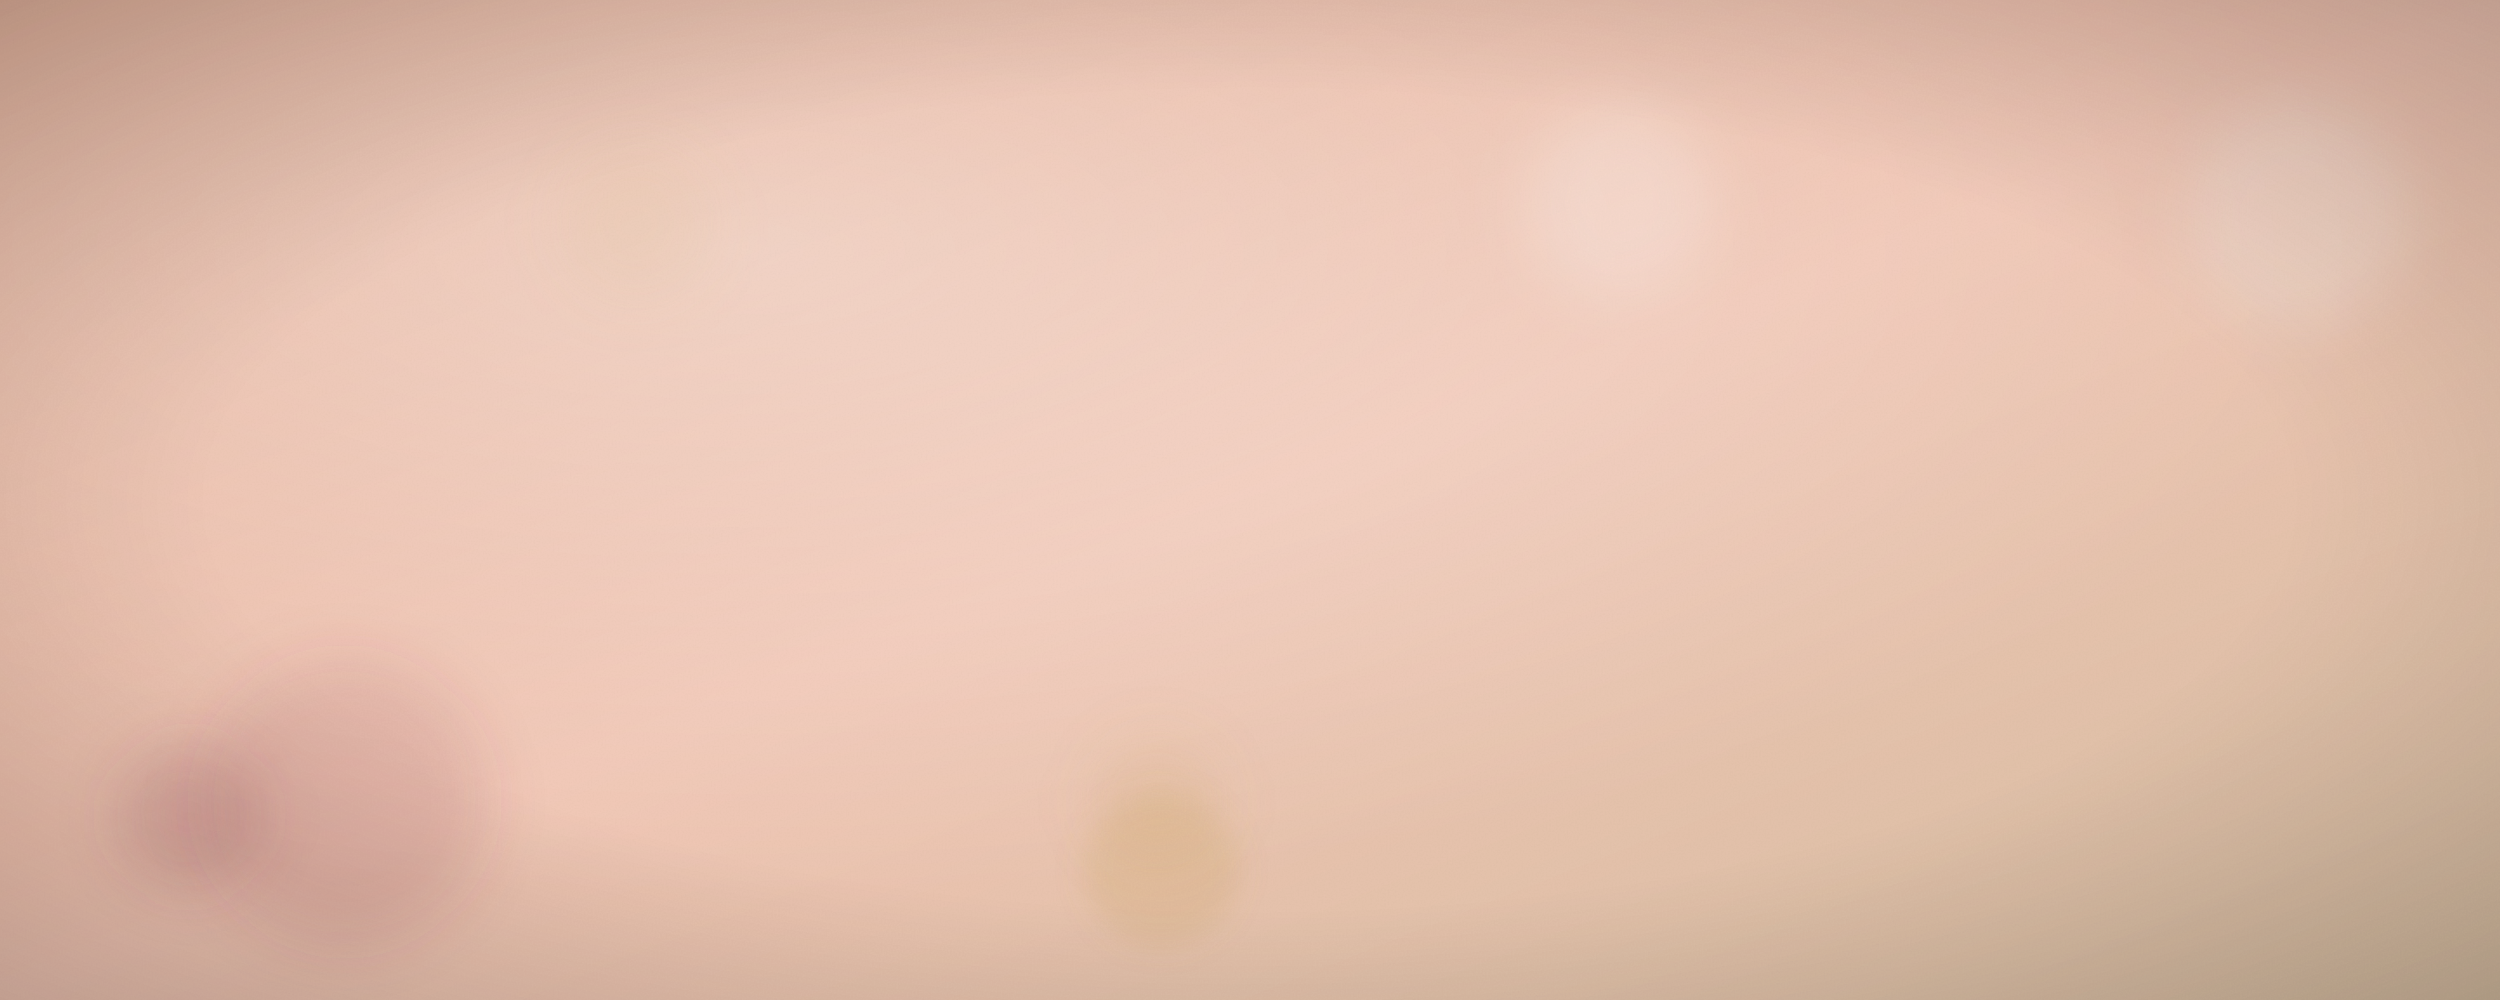
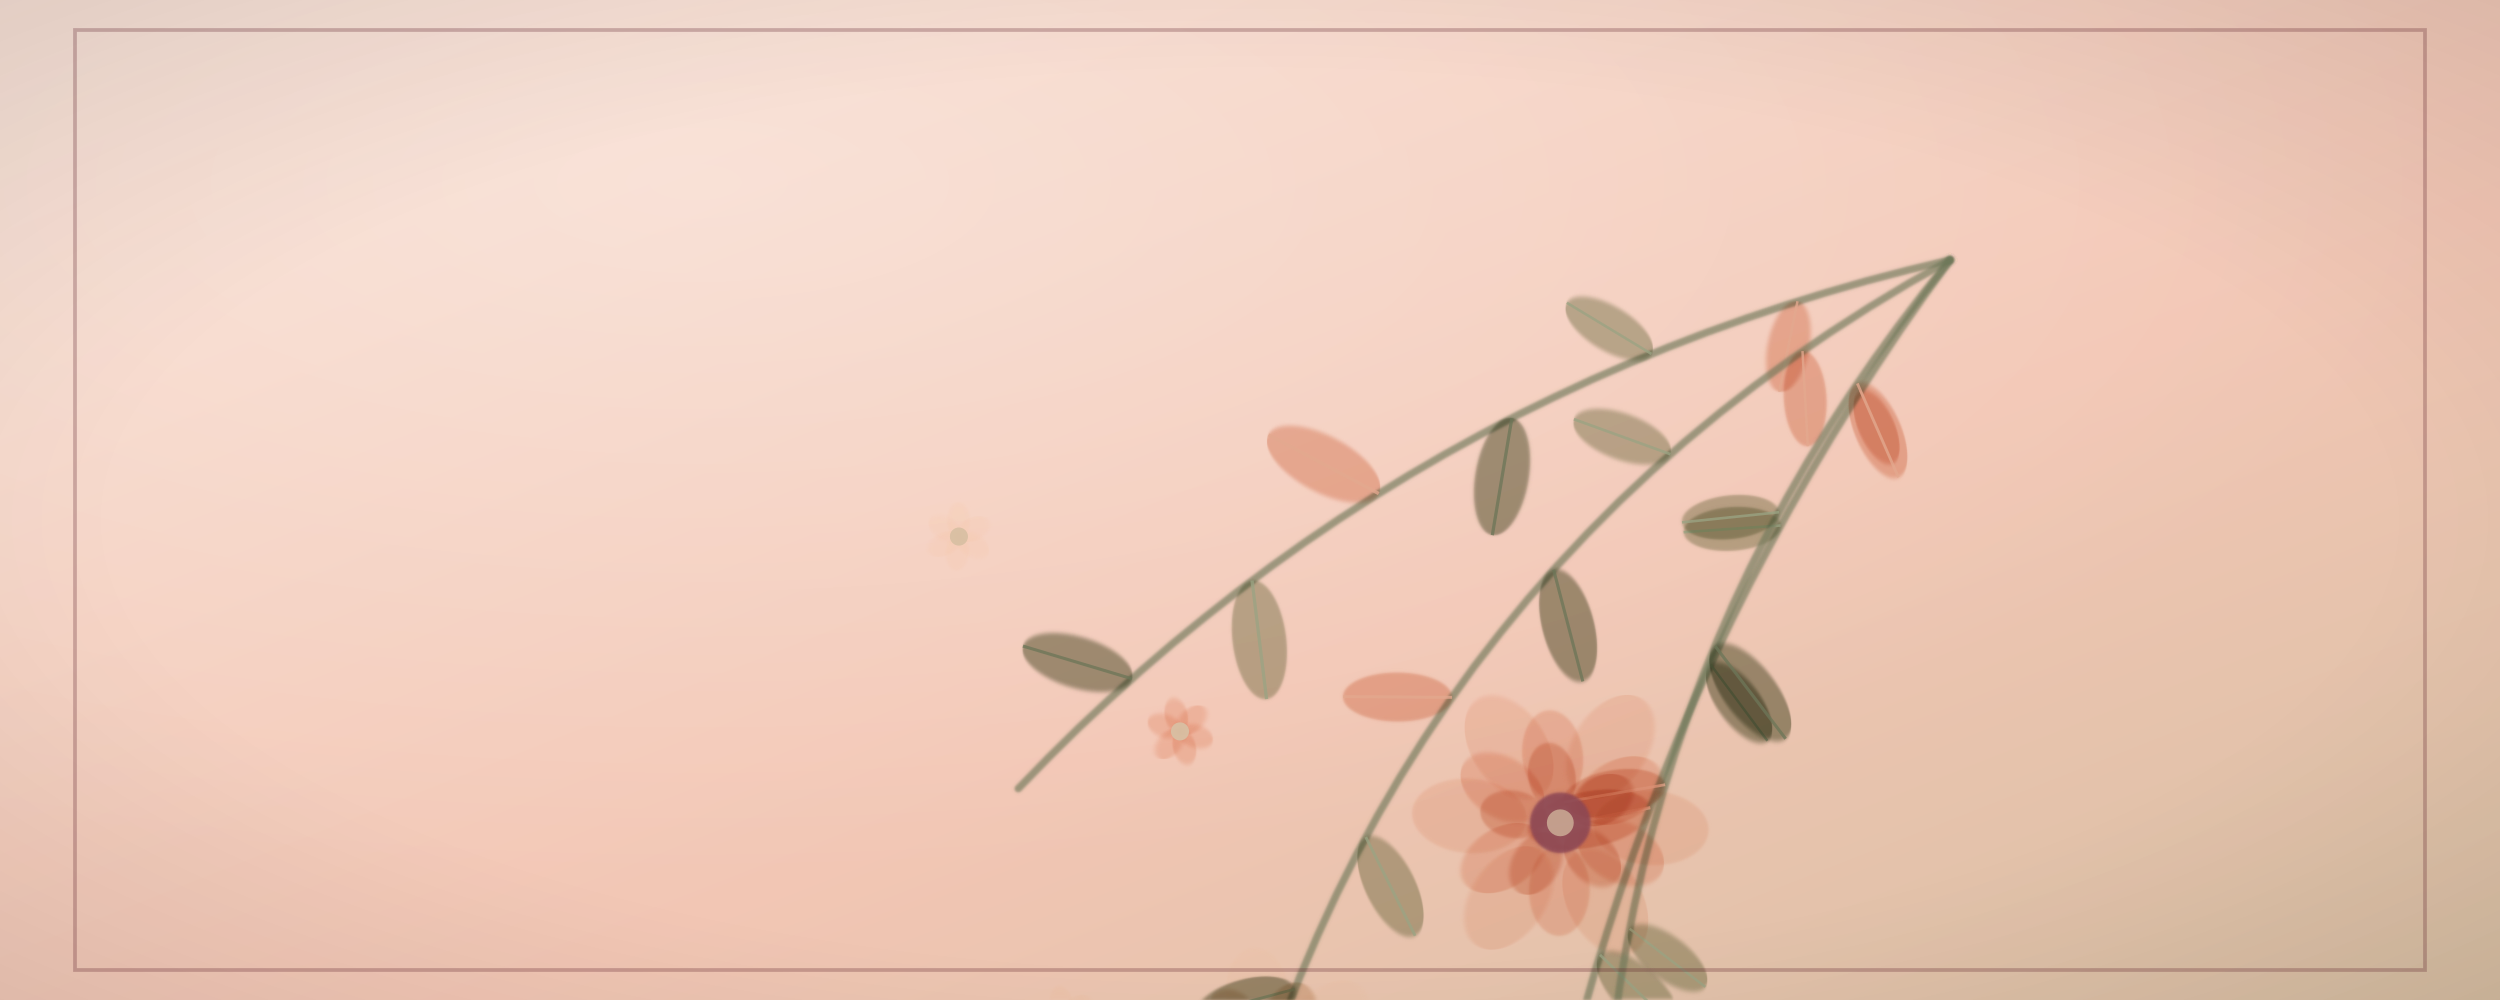
- <svg xmlns="http://www.w3.org/2000/svg" viewBox="0 0 1600 640" width="1600" height="640" role="img" aria-label="Decorative editorial placeholder">
+ <svg xmlns="http://www.w3.org/2000/svg" viewBox="0 0 1600 640" width="1600" height="640" role="img" aria-label="Botanical illustration">
  <defs>
+     <filter id="soft" x="-60%" y="-60%" width="220%" height="220%">
+       <feGaussianBlur stdDeviation="1.1" />
+     </filter>
    <linearGradient id="bg40" x1="0%" y1="0%" x2="100%" y2="100%">
-       <stop offset="0%" stop-color="#E3A98F" />
-       <stop offset="50%" stop-color="#F2C6B4" />
+       <stop offset="0%" stop-color="#F8DDD0" />
+       <stop offset="60%" stop-color="#F2C6B4" />
      <stop offset="100%" stop-color="#D8BFA3" />
    </linearGradient>
-     <radialGradient id="light40" cx="30%" cy="25%" r="65%">
-       <stop offset="0%" stop-color="#FFFFFF" stop-opacity="0.38" />
+     <radialGradient id="light40" cx="28%" cy="18%" r="70%">
+       <stop offset="0%" stop-color="#FFFFFF" stop-opacity="0.30" />
      <stop offset="100%" stop-color="#FFFFFF" stop-opacity="0" />
    </radialGradient>
-     <radialGradient id="vig40" cx="50%" cy="50%" r="75%">
-       <stop offset="55%" stop-color="#000000" stop-opacity="0" />
-       <stop offset="100%" stop-color="#000000" stop-opacity="0.22" />
+     <radialGradient id="vig40" cx="50%" cy="52%" r="75%">
+       <stop offset="60%" stop-color="#000000" stop-opacity="0" />
+       <stop offset="100%" stop-color="#000000" stop-opacity="0.10" />
    </radialGradient>
-     <filter id="soft-blur" x="-50%" y="-50%" width="200%" height="200%">
-       <feGaussianBlur stdDeviation="18" />
-     </filter>
-     <filter id="soft-blur-sm" x="-50%" y="-50%" width="200%" height="200%">
-       <feGaussianBlur stdDeviation="9" />
-     </filter>
-     <filter id="grain40" x="0%" y="0%" width="100%" height="100%">
-       <feTurbulence type="fractalNoise" baseFrequency="0.9" numOctaves="2" seed="40" result="noise" />
-       <feColorMatrix in="noise" type="matrix" values="0 0 0 0 0  0 0 0 0 0  0 0 0 0 0  0.9 0 0 0 0" />
-       <feComponentTransfer>
-         <feFuncA type="linear" slope="0.050" />
-       </feComponentTransfer>
-     </filter>
  </defs>
  <rect width="1600" height="640" fill="url(#bg40)" />
-   <circle cx="740.4" cy="513.5" r="40.4" fill="#C9A05C" fill-opacity="0.16" filter="url(#soft-blur)" />
-   <circle cx="1036.6" cy="129.7" r="60.7" fill="#FFFBF6" fill-opacity="0.24" filter="url(#soft-blur)" />
-   <circle cx="121.2" cy="522.8" r="46.7" fill="#8C4452" fill-opacity="0.21" filter="url(#soft-blur)" />
-   <circle cx="743.4" cy="556.5" r="49.7" fill="#C9A05C" fill-opacity="0.20" filter="url(#soft-blur-sm)" />
-   <circle cx="1470.5" cy="138.1" r="71.2" fill="#FFFBF6" fill-opacity="0.24" filter="url(#soft-blur)" />
-   <circle cx="220.5" cy="513.2" r="92.3" fill="#8C4452" fill-opacity="0.16" filter="url(#soft-blur)" />
-   <circle cx="407.0" cy="142.8" r="48.8" fill="#C9A05C" fill-opacity="0.16" filter="url(#soft-blur)" />
  <rect width="1600" height="640" fill="url(#light40)" />
+   <path d="M1248.0,166.4 L1231.9,188.7 L1216.3,211.1 L1201.2,233.8 L1186.5,256.6 L1172.3,279.6 L1158.5,302.8 L1145.1,326.3 L1132.3,349.9 L1119.8,373.6 L1107.9,397.6 L1096.4,421.8 L1085.3,446.2 L1074.7,470.7 L1064.6,495.5 L1054.9,520.4 L1045.7,545.6 L1036.9,570.9 L1028.6,596.4 L1020.7,622.1 L1013.3,648.0 L1006.3,674.1 L999.8,700.4 L993.8,726.9 L988.2,753.5 L983.0,780.4 L978.4,807.4" fill="none" stroke="#6D7659" stroke-width="4.8" stroke-opacity="0.65" stroke-linecap="round" filter="url(#soft)" />
+   <ellipse cx="1201.0" cy="273.4" rx="25.5" ry="11.5" transform="rotate(66.0 1201.0 273.4)" fill="#E3A98F" fill-opacity="0.62" style="mix-blend-mode:multiply" filter="url(#soft)" />
+   <line x1="1190.6" y1="250.1" x2="1211.4" y2="296.7" stroke="#E3A98F" stroke-opacity="0.77" stroke-width="1.4" />
+   <ellipse cx="1108.6" cy="338.5" rx="31.1" ry="14.0" transform="rotate(176.1 1108.6 338.5)" fill="#9AA483" fill-opacity="0.62" style="mix-blend-mode:multiply" filter="url(#soft)" />
+   <line x1="1139.6" y1="336.3" x2="1077.5" y2="340.6" stroke="#9AA483" stroke-opacity="0.77" stroke-width="1.7" />
+   <ellipse cx="1113.0" cy="449.7" rx="30.5" ry="13.7" transform="rotate(53.3 1113.0 449.7)" fill="#6D7659" fill-opacity="0.62" style="mix-blend-mode:multiply" filter="url(#soft)" />
+   <line x1="1094.8" y1="425.3" x2="1131.1" y2="474.1" stroke="#6D7659" stroke-opacity="0.77" stroke-width="1.6" />
+   <ellipse cx="1017.3" cy="524.4" rx="39.7" ry="17.9" transform="rotate(169.0 1017.3 524.4)" fill="#E3A98F" fill-opacity="0.62" style="mix-blend-mode:multiply" filter="url(#soft)" />
+   <line x1="1056.2" y1="516.9" x2="978.3" y2="532.0" stroke="#E3A98F" stroke-opacity="0.77" stroke-width="2.1" />
+   <ellipse cx="1048.5" cy="635.0" rx="34.2" ry="15.4" transform="rotate(44.4 1048.5 635.0)" fill="#9AA483" fill-opacity="0.62" style="mix-blend-mode:multiply" filter="url(#soft)" />
+   <line x1="1024.0" y1="611.1" x2="1072.9" y2="658.9" stroke="#9AA483" stroke-opacity="0.77" stroke-width="1.8" />
+   <ellipse cx="960.8" cy="726.5" rx="41.6" ry="18.7" transform="rotate(153.5 960.8 726.5)" fill="#6D7659" fill-opacity="0.62" style="mix-blend-mode:multiply" filter="url(#soft)" />
+   <line x1="998.0" y1="707.9" x2="923.6" y2="745.0" stroke="#6D7659" stroke-opacity="0.77" stroke-width="2.2" />
+   <path d="M1248.0,166.4 L1221.3,172.8 L1194.9,179.7 L1168.8,187.2 L1143.0,195.2 L1117.6,203.7 L1092.4,212.7 L1067.5,222.3 L1042.9,232.4 L1018.6,243.0 L994.6,254.2 L970.9,265.8 L947.6,278.1 L924.5,290.8 L901.7,304.1 L879.2,317.9 L857.0,332.2 L835.1,347.1 L813.5,362.5 L792.3,378.4 L771.3,394.9 L750.6,411.8 L730.2,429.3 L710.1,447.4 L690.3,465.9 L670.9,485.0 L651.7,504.7" fill="none" stroke="#6D7659" stroke-width="4.8" stroke-opacity="0.65" stroke-linecap="round" filter="url(#soft)" />
+   <ellipse cx="1144.6" cy="221.8" rx="29.5" ry="13.3" transform="rotate(101.4 1144.6 221.8)" fill="#E3A98F" fill-opacity="0.62" style="mix-blend-mode:multiply" filter="url(#soft)" />
+   <line x1="1150.4" y1="192.8" x2="1138.7" y2="250.7" stroke="#E3A98F" stroke-opacity="0.77" stroke-width="1.6" />
+   <ellipse cx="1029.9" cy="210.2" rx="31.6" ry="14.2" transform="rotate(211.2 1029.9 210.2)" fill="#9AA483" fill-opacity="0.62" style="mix-blend-mode:multiply" filter="url(#soft)" />
+   <line x1="1056.9" y1="226.5" x2="1002.8" y2="193.8" stroke="#9AA483" stroke-opacity="0.77" stroke-width="1.7" />
+   <ellipse cx="961.3" cy="305.0" rx="38.0" ry="17.1" transform="rotate(99.5 961.3 305.0)" fill="#6D7659" fill-opacity="0.62" style="mix-blend-mode:multiply" filter="url(#soft)" />
+   <line x1="967.6" y1="267.6" x2="955.1" y2="342.5" stroke="#6D7659" stroke-opacity="0.77" stroke-width="2.1" />
+   <ellipse cx="847.1" cy="297.1" rx="40.0" ry="18.0" transform="rotate(208.1 847.1 297.1)" fill="#E3A98F" fill-opacity="0.62" style="mix-blend-mode:multiply" filter="url(#soft)" />
+   <line x1="882.4" y1="315.9" x2="811.9" y2="278.3" stroke="#E3A98F" stroke-opacity="0.77" stroke-width="2.2" />
+   <ellipse cx="806.0" cy="409.5" rx="38.2" ry="17.2" transform="rotate(83.1 806.0 409.5)" fill="#9AA483" fill-opacity="0.62" style="mix-blend-mode:multiply" filter="url(#soft)" />
+   <line x1="801.3" y1="371.5" x2="810.6" y2="447.4" stroke="#9AA483" stroke-opacity="0.77" stroke-width="2.1" />
+   <ellipse cx="689.6" cy="424.0" rx="36.4" ry="16.4" transform="rotate(196.7 689.6 424.0)" fill="#6D7659" fill-opacity="0.62" style="mix-blend-mode:multiply" filter="url(#soft)" />
+   <line x1="724.4" y1="434.4" x2="654.7" y2="413.5" stroke="#6D7659" stroke-opacity="0.77" stroke-width="2.0" />
+   <path d="M1248.0,166.4 L1231.1,187.4 L1214.9,208.6 L1199.4,230.0 L1184.5,251.7 L1170.3,273.6 L1156.8,295.7 L1143.9,318.1 L1131.7,340.7 L1120.1,363.6 L1109.2,386.7 L1099.0,410.0 L1089.4,433.6 L1080.5,457.4 L1072.3,481.4 L1064.7,505.7 L1057.8,530.2 L1051.5,555.0 L1045.9,580.0 L1041.0,605.2 L1036.7,630.7 L1033.1,656.4 L1030.2,682.3 L1027.9,708.5 L1026.3,735.0 L1025.3,761.6 L1025.0,788.5" fill="none" stroke="#6D7659" stroke-width="4.8" stroke-opacity="0.65" stroke-linecap="round" filter="url(#soft)" />
+   <ellipse cx="1201.9" cy="275.5" rx="32.8" ry="14.7" transform="rotate(66.3 1201.9 275.5)" fill="#E3A98F" fill-opacity="0.62" style="mix-blend-mode:multiply" filter="url(#soft)" />
+   <line x1="1188.7" y1="245.4" x2="1215.0" y2="305.5" stroke="#E3A98F" stroke-opacity="0.77" stroke-width="1.8" />
+   <ellipse cx="1107.5" cy="331.0" rx="31.2" ry="14.0" transform="rotate(174.0 1107.5 331.0)" fill="#9AA483" fill-opacity="0.62" style="mix-blend-mode:multiply" filter="url(#soft)" />
+   <line x1="1138.6" y1="327.8" x2="1076.5" y2="334.3" stroke="#9AA483" stroke-opacity="0.77" stroke-width="1.7" />
+   <ellipse cx="1120.2" cy="443.1" rx="37.3" ry="16.8" transform="rotate(52.7 1120.2 443.1)" fill="#6D7659" fill-opacity="0.62" style="mix-blend-mode:multiply" filter="url(#soft)" />
+   <line x1="1097.6" y1="413.4" x2="1142.8" y2="472.8" stroke="#6D7659" stroke-opacity="0.77" stroke-width="2.0" />
+   <ellipse cx="1033.2" cy="507.8" rx="33.0" ry="14.9" transform="rotate(170.3 1033.2 507.8)" fill="#E3A98F" fill-opacity="0.62" style="mix-blend-mode:multiply" filter="url(#soft)" />
+   <line x1="1065.7" y1="502.2" x2="1000.6" y2="513.4" stroke="#E3A98F" stroke-opacity="0.77" stroke-width="1.8" />
+   <ellipse cx="1067.2" cy="613.0" rx="30.5" ry="13.7" transform="rotate(37.6 1067.2 613.0)" fill="#9AA483" fill-opacity="0.62" style="mix-blend-mode:multiply" filter="url(#soft)" />
+   <line x1="1043.0" y1="594.4" x2="1091.4" y2="631.6" stroke="#9AA483" stroke-opacity="0.77" stroke-width="1.6" />
+   <ellipse cx="991.8" cy="706.4" rx="41.2" ry="18.5" transform="rotate(156.2 991.8 706.4)" fill="#6D7659" fill-opacity="0.62" style="mix-blend-mode:multiply" filter="url(#soft)" />
+   <line x1="1029.4" y1="689.8" x2="954.1" y2="723.1" stroke="#6D7659" stroke-opacity="0.77" stroke-width="2.2" />
+   <path d="M1248.0,166.4 L1221.6,181.3 L1196.0,196.8 L1171.0,212.9 L1146.8,229.5 L1123.2,246.7 L1100.4,264.4 L1078.3,282.7 L1056.9,301.6 L1036.2,321.0 L1016.3,341.0 L997.0,361.6 L978.4,382.8 L960.6,404.5 L943.4,426.7 L927.0,449.6 L911.3,473.0 L896.3,496.9 L882.0,521.4 L868.4,546.5 L855.5,572.2 L843.4,598.4 L831.9,625.2 L821.2,652.6 L811.1,680.5 L801.8,709.0 L793.2,738.0" fill="none" stroke="#6D7659" stroke-width="4.8" stroke-opacity="0.65" stroke-linecap="round" filter="url(#soft)" />
+   <ellipse cx="1155.3" cy="255.1" rx="30.5" ry="13.7" transform="rotate(86.9 1155.3 255.1)" fill="#E3A98F" fill-opacity="0.62" style="mix-blend-mode:multiply" filter="url(#soft)" />
+   <line x1="1153.6" y1="224.7" x2="1157.0" y2="285.6" stroke="#E3A98F" stroke-opacity="0.77" stroke-width="1.6" />
+   <ellipse cx="1038.2" cy="279.5" rx="32.8" ry="14.8" transform="rotate(200.0 1038.2 279.5)" fill="#9AA483" fill-opacity="0.62" style="mix-blend-mode:multiply" filter="url(#soft)" />
+   <line x1="1069.1" y1="290.7" x2="1007.3" y2="268.3" stroke="#9AA483" stroke-opacity="0.77" stroke-width="1.8" />
+   <ellipse cx="1003.6" cy="400.4" rx="37.0" ry="16.6" transform="rotate(75.4 1003.6 400.4)" fill="#6D7659" fill-opacity="0.62" style="mix-blend-mode:multiply" filter="url(#soft)" />
+   <line x1="994.3" y1="364.6" x2="1013.0" y2="436.1" stroke="#6D7659" stroke-opacity="0.77" stroke-width="2.0" />
+   <ellipse cx="894.4" cy="446.1" rx="34.9" ry="15.7" transform="rotate(180.3 894.4 446.1)" fill="#E3A98F" fill-opacity="0.62" style="mix-blend-mode:multiply" filter="url(#soft)" />
+   <line x1="929.3" y1="446.3" x2="859.6" y2="445.8" stroke="#E3A98F" stroke-opacity="0.77" stroke-width="1.9" />
+   <ellipse cx="889.9" cy="567.3" rx="35.3" ry="15.9" transform="rotate(63.5 889.9 567.3)" fill="#9AA483" fill-opacity="0.62" style="mix-blend-mode:multiply" filter="url(#soft)" />
+   <line x1="874.1" y1="535.7" x2="905.7" y2="598.9" stroke="#9AA483" stroke-opacity="0.77" stroke-width="1.9" />
+   <ellipse cx="797.4" cy="641.3" rx="32.5" ry="14.6" transform="rotate(165.1 797.4 641.3)" fill="#6D7659" fill-opacity="0.62" style="mix-blend-mode:multiply" filter="url(#soft)" />
+   <line x1="828.8" y1="633.0" x2="766.0" y2="649.7" stroke="#6D7659" stroke-opacity="0.77" stroke-width="1.8" />
+   <ellipse cx="1027.4" cy="577.3" rx="36.7" ry="23.8" transform="rotate(60.3 1027.4 577.3)" fill="#F8DDD0" fill-opacity="0.60" style="mix-blend-mode:multiply" filter="url(#soft)" />
+   <ellipse cx="965.6" cy="574.7" rx="36.7" ry="23.8" transform="rotate(124.4 965.6 574.7)" fill="#F8DDD0" fill-opacity="0.60" style="mix-blend-mode:multiply" filter="url(#soft)" />
+   <ellipse cx="940.4" cy="522.2" rx="36.7" ry="23.8" transform="rotate(184.3 940.4 522.2)" fill="#F8DDD0" fill-opacity="0.60" style="mix-blend-mode:multiply" filter="url(#soft)" />
+   <ellipse cx="965.8" cy="478.3" rx="36.7" ry="23.8" transform="rotate(235.9 965.8 478.3)" fill="#F8DDD0" fill-opacity="0.60" style="mix-blend-mode:multiply" filter="url(#soft)" />
+   <ellipse cx="1030.7" cy="478.0" rx="36.7" ry="23.8" transform="rotate(303.5 1030.7 478.0)" fill="#F8DDD0" fill-opacity="0.60" style="mix-blend-mode:multiply" filter="url(#soft)" />
+   <ellipse cx="1056.8" cy="529.9" rx="36.7" ry="23.8" transform="rotate(363.2 1056.8 529.9)" fill="#F8DDD0" fill-opacity="0.60" style="mix-blend-mode:multiply" filter="url(#soft)" />
+   <ellipse cx="998.0" cy="569.8" rx="29.2" ry="19.4" transform="rotate(90.8 998.0 569.8)" fill="#F2C6B4" fill-opacity="0.60" style="mix-blend-mode:multiply" filter="url(#soft)" />
+   <ellipse cx="961.7" cy="549.2" rx="29.2" ry="19.4" transform="rotate(148.5 961.7 549.2)" fill="#F2C6B4" fill-opacity="0.60" style="mix-blend-mode:multiply" filter="url(#soft)" />
+   <ellipse cx="961.6" cy="504.1" rx="29.2" ry="19.4" transform="rotate(211.3 961.6 504.1)" fill="#F2C6B4" fill-opacity="0.60" style="mix-blend-mode:multiply" filter="url(#soft)" />
+   <ellipse cx="993.7" cy="483.7" rx="29.2" ry="19.4" transform="rotate(263.5 993.7 483.7)" fill="#F2C6B4" fill-opacity="0.60" style="mix-blend-mode:multiply" filter="url(#soft)" />
+   <ellipse cx="1036.5" cy="506.0" rx="29.2" ry="19.4" transform="rotate(331.5 1036.5 506.0)" fill="#F2C6B4" fill-opacity="0.60" style="mix-blend-mode:multiply" filter="url(#soft)" />
+   <ellipse cx="1037.4" cy="545.5" rx="29.2" ry="19.4" transform="rotate(385.9 1037.4 545.5)" fill="#F2C6B4" fill-opacity="0.60" style="mix-blend-mode:multiply" filter="url(#soft)" />
+   <ellipse cx="983.0" cy="552.6" rx="21.6" ry="15.1" transform="rotate(120.9 983.0 552.6)" fill="#E3A98F" fill-opacity="0.58" style="mix-blend-mode:multiply" filter="url(#soft)" />
+   <ellipse cx="968.8" cy="521.2" rx="21.6" ry="15.1" transform="rotate(190.3 968.8 521.2)" fill="#E3A98F" fill-opacity="0.58" style="mix-blend-mode:multiply" filter="url(#soft)" />
+   <ellipse cx="993.2" cy="496.8" rx="21.6" ry="15.1" transform="rotate(259.8 993.2 496.8)" fill="#E3A98F" fill-opacity="0.58" style="mix-blend-mode:multiply" filter="url(#soft)" />
+   <ellipse cx="1025.1" cy="512.1" rx="21.6" ry="15.1" transform="rotate(331.4 1025.1 512.1)" fill="#E3A98F" fill-opacity="0.58" style="mix-blend-mode:multiply" filter="url(#soft)" />
+   <ellipse cx="1019.1" cy="548.8" rx="21.6" ry="15.1" transform="rotate(407.3 1019.1 548.8)" fill="#E3A98F" fill-opacity="0.58" style="mix-blend-mode:multiply" filter="url(#soft)" />
+   <circle cx="998.6" cy="526.6" r="19.4" fill="#8C4452" fill-opacity="0.9" filter="url(#soft)" />
+   <circle cx="998.6" cy="526.6" r="8.6" fill="#D8BFA3" fill-opacity="0.7" />
+   <ellipse cx="805.3" cy="638.1" rx="31.8" ry="20.6" transform="rotate(262.6 805.3 638.1)" fill="#FFFBF6" fill-opacity="0.60" style="mix-blend-mode:multiply" filter="url(#soft)" />
+   <ellipse cx="848.8" cy="653.7" rx="31.8" ry="20.6" transform="rotate(317.0 848.8 653.7)" fill="#FFFBF6" fill-opacity="0.60" style="mix-blend-mode:multiply" filter="url(#soft)" />
+   <ellipse cx="859.8" cy="704.3" rx="31.8" ry="20.6" transform="rotate(378.6 859.8 704.3)" fill="#FFFBF6" fill-opacity="0.60" style="mix-blend-mode:multiply" filter="url(#soft)" />
+   <ellipse cx="818.6" cy="738.3" rx="31.8" ry="20.6" transform="rotate(442.3 818.6 738.3)" fill="#FFFBF6" fill-opacity="0.60" style="mix-blend-mode:multiply" filter="url(#soft)" />
+   <ellipse cx="770.8" cy="717.7" rx="31.8" ry="20.6" transform="rotate(504.4 770.8 717.7)" fill="#FFFBF6" fill-opacity="0.60" style="mix-blend-mode:multiply" filter="url(#soft)" />
+   <ellipse cx="764.0" cy="671.9" rx="31.8" ry="20.6" transform="rotate(558.8 764.0 671.9)" fill="#FFFBF6" fill-opacity="0.60" style="mix-blend-mode:multiply" filter="url(#soft)" />
+   <ellipse cx="824.8" cy="653.1" rx="25.3" ry="16.8" transform="rotate(290.3 824.8 653.1)" fill="#D8BFA3" fill-opacity="0.60" style="mix-blend-mode:multiply" filter="url(#soft)" />
+   <ellipse cx="849.0" cy="683.8" rx="25.3" ry="16.8" transform="rotate(353.2 849.0 683.8)" fill="#D8BFA3" fill-opacity="0.60" style="mix-blend-mode:multiply" filter="url(#soft)" />
+   <ellipse cx="831.2" cy="720.2" rx="25.3" ry="16.8" transform="rotate(418.8 831.2 720.2)" fill="#D8BFA3" fill-opacity="0.60" style="mix-blend-mode:multiply" filter="url(#soft)" />
+   <ellipse cx="798.2" cy="723.0" rx="25.3" ry="16.8" transform="rotate(471.5 798.2 723.0)" fill="#D8BFA3" fill-opacity="0.60" style="mix-blend-mode:multiply" filter="url(#soft)" />
+   <ellipse cx="775.0" cy="694.5" rx="25.3" ry="16.8" transform="rotate(530.3 775.0 694.5)" fill="#D8BFA3" fill-opacity="0.60" style="mix-blend-mode:multiply" filter="url(#soft)" />
+   <ellipse cx="792.1" cy="656.4" rx="25.3" ry="16.8" transform="rotate(598.1 792.1 656.4)" fill="#D8BFA3" fill-opacity="0.60" style="mix-blend-mode:multiply" filter="url(#soft)" />
+   <ellipse cx="834.2" cy="674.5" rx="18.7" ry="13.1" transform="rotate(328.4 834.2 674.5)" fill="#F8DDD0" fill-opacity="0.58" style="mix-blend-mode:multiply" filter="url(#soft)" />
+   <ellipse cx="834.6" cy="701.2" rx="18.7" ry="13.1" transform="rotate(389.8 834.6 701.2)" fill="#F8DDD0" fill-opacity="0.58" style="mix-blend-mode:multiply" filter="url(#soft)" />
+   <ellipse cx="805.7" cy="713.7" rx="18.7" ry="13.1" transform="rotate(463.6 805.7 713.7)" fill="#F8DDD0" fill-opacity="0.58" style="mix-blend-mode:multiply" filter="url(#soft)" />
+   <ellipse cx="785.7" cy="686.7" rx="18.7" ry="13.1" transform="rotate(543.2 785.7 686.7)" fill="#F8DDD0" fill-opacity="0.58" style="mix-blend-mode:multiply" filter="url(#soft)" />
+   <ellipse cx="803.7" cy="663.3" rx="18.7" ry="13.1" transform="rotate(611.8 803.7 663.3)" fill="#F8DDD0" fill-opacity="0.58" style="mix-blend-mode:multiply" filter="url(#soft)" />
+   <circle cx="811.9" cy="688.2" r="16.8" fill="#F2C6B4" fill-opacity="0.9" filter="url(#soft)" />
+   <circle cx="811.9" cy="688.2" r="7.5" fill="#D8BFA3" fill-opacity="0.7" />
+   <ellipse cx="622.5" cy="348.9" rx="11.4" ry="7.3" transform="rotate(31.7 622.5 348.9)" fill="#FFFBF6" fill-opacity="0.85" style="mix-blend-mode:multiply" filter="url(#soft)" />
+   <ellipse cx="612.7" cy="353.8" rx="11.4" ry="7.3" transform="rotate(95.5 612.7 353.8)" fill="#FFFBF6" fill-opacity="0.85" style="mix-blend-mode:multiply" filter="url(#soft)" />
+   <ellipse cx="604.4" cy="348.2" rx="11.4" ry="7.3" transform="rotate(153.1 604.4 348.2)" fill="#FFFBF6" fill-opacity="0.85" style="mix-blend-mode:multiply" filter="url(#soft)" />
+   <ellipse cx="604.7" cy="338.2" rx="11.4" ry="7.3" transform="rotate(210.4 604.7 338.2)" fill="#FFFBF6" fill-opacity="0.85" style="mix-blend-mode:multiply" filter="url(#soft)" />
+   <ellipse cx="613.5" cy="333.0" rx="11.4" ry="7.3" transform="rotate(269.0 613.5 333.0)" fill="#FFFBF6" fill-opacity="0.85" style="mix-blend-mode:multiply" filter="url(#soft)" />
+   <ellipse cx="622.9" cy="338.6" rx="11.4" ry="7.3" transform="rotate(332.4 622.9 338.6)" fill="#FFFBF6" fill-opacity="0.85" style="mix-blend-mode:multiply" filter="url(#soft)" />
+   <circle cx="613.7" cy="343.4" r="5.8" fill="#D8BFA3" fill-opacity="0.95" />
+   <ellipse cx="765.2" cy="471.2" rx="11.4" ry="7.3" transform="rotate(17.5 765.2 471.2)" fill="#F8DDD0" fill-opacity="0.85" style="mix-blend-mode:multiply" filter="url(#soft)" />
+   <ellipse cx="758.0" cy="478.1" rx="11.4" ry="7.3" transform="rotate(74.5 758.0 478.1)" fill="#F8DDD0" fill-opacity="0.85" style="mix-blend-mode:multiply" filter="url(#soft)" />
+   <ellipse cx="748.5" cy="476.0" rx="11.4" ry="7.3" transform="rotate(130.6 748.5 476.0)" fill="#F8DDD0" fill-opacity="0.85" style="mix-blend-mode:multiply" filter="url(#soft)" />
+   <ellipse cx="745.5" cy="464.6" rx="11.4" ry="7.3" transform="rotate(199.8 745.5 464.6)" fill="#F8DDD0" fill-opacity="0.85" style="mix-blend-mode:multiply" filter="url(#soft)" />
+   <ellipse cx="752.8" cy="458.0" rx="11.4" ry="7.3" transform="rotate(256.2 752.8 458.0)" fill="#F8DDD0" fill-opacity="0.85" style="mix-blend-mode:multiply" filter="url(#soft)" />
+   <ellipse cx="762.7" cy="460.9" rx="11.4" ry="7.3" transform="rotate(315.7 762.7 460.9)" fill="#F8DDD0" fill-opacity="0.85" style="mix-blend-mode:multiply" filter="url(#soft)" />
+   <circle cx="755.2" cy="468.1" r="5.8" fill="#D8BFA3" fill-opacity="0.95" />
+   <ellipse cx="690.8" cy="656.3" rx="11.4" ry="7.3" transform="rotate(19.3 690.8 656.3)" fill="#FFFBF6" fill-opacity="0.85" style="mix-blend-mode:multiply" filter="url(#soft)" />
+   <ellipse cx="682.4" cy="663.2" rx="11.4" ry="7.3" transform="rotate(82.0 682.4 663.2)" fill="#FFFBF6" fill-opacity="0.85" style="mix-blend-mode:multiply" filter="url(#soft)" />
+   <ellipse cx="672.8" cy="659.3" rx="11.4" ry="7.3" transform="rotate(141.9 672.8 659.3)" fill="#FFFBF6" fill-opacity="0.85" style="mix-blend-mode:multiply" filter="url(#soft)" />
+   <ellipse cx="670.9" cy="650.1" rx="11.4" ry="7.3" transform="rotate(195.5 670.9 650.1)" fill="#FFFBF6" fill-opacity="0.85" style="mix-blend-mode:multiply" filter="url(#soft)" />
+   <ellipse cx="679.2" cy="642.6" rx="11.4" ry="7.3" transform="rotate(260.3 679.2 642.6)" fill="#FFFBF6" fill-opacity="0.85" style="mix-blend-mode:multiply" filter="url(#soft)" />
+   <ellipse cx="688.7" cy="645.9" rx="11.4" ry="7.3" transform="rotate(317.9 688.7 645.9)" fill="#FFFBF6" fill-opacity="0.85" style="mix-blend-mode:multiply" filter="url(#soft)" />
+   <circle cx="681.0" cy="652.9" r="5.8" fill="#D8BFA3" fill-opacity="0.95" />
  <rect width="1600" height="640" fill="url(#vig40)" />
-   <rect width="1600" height="640" fill="none" filter="url(#grain40)" opacity="0.5" />
+   <rect x="48.0" y="19.2" width="1504.0" height="601.6" fill="none" stroke="#5B1F2A" stroke-opacity="0.28" stroke-width="2.4" />
</svg>
